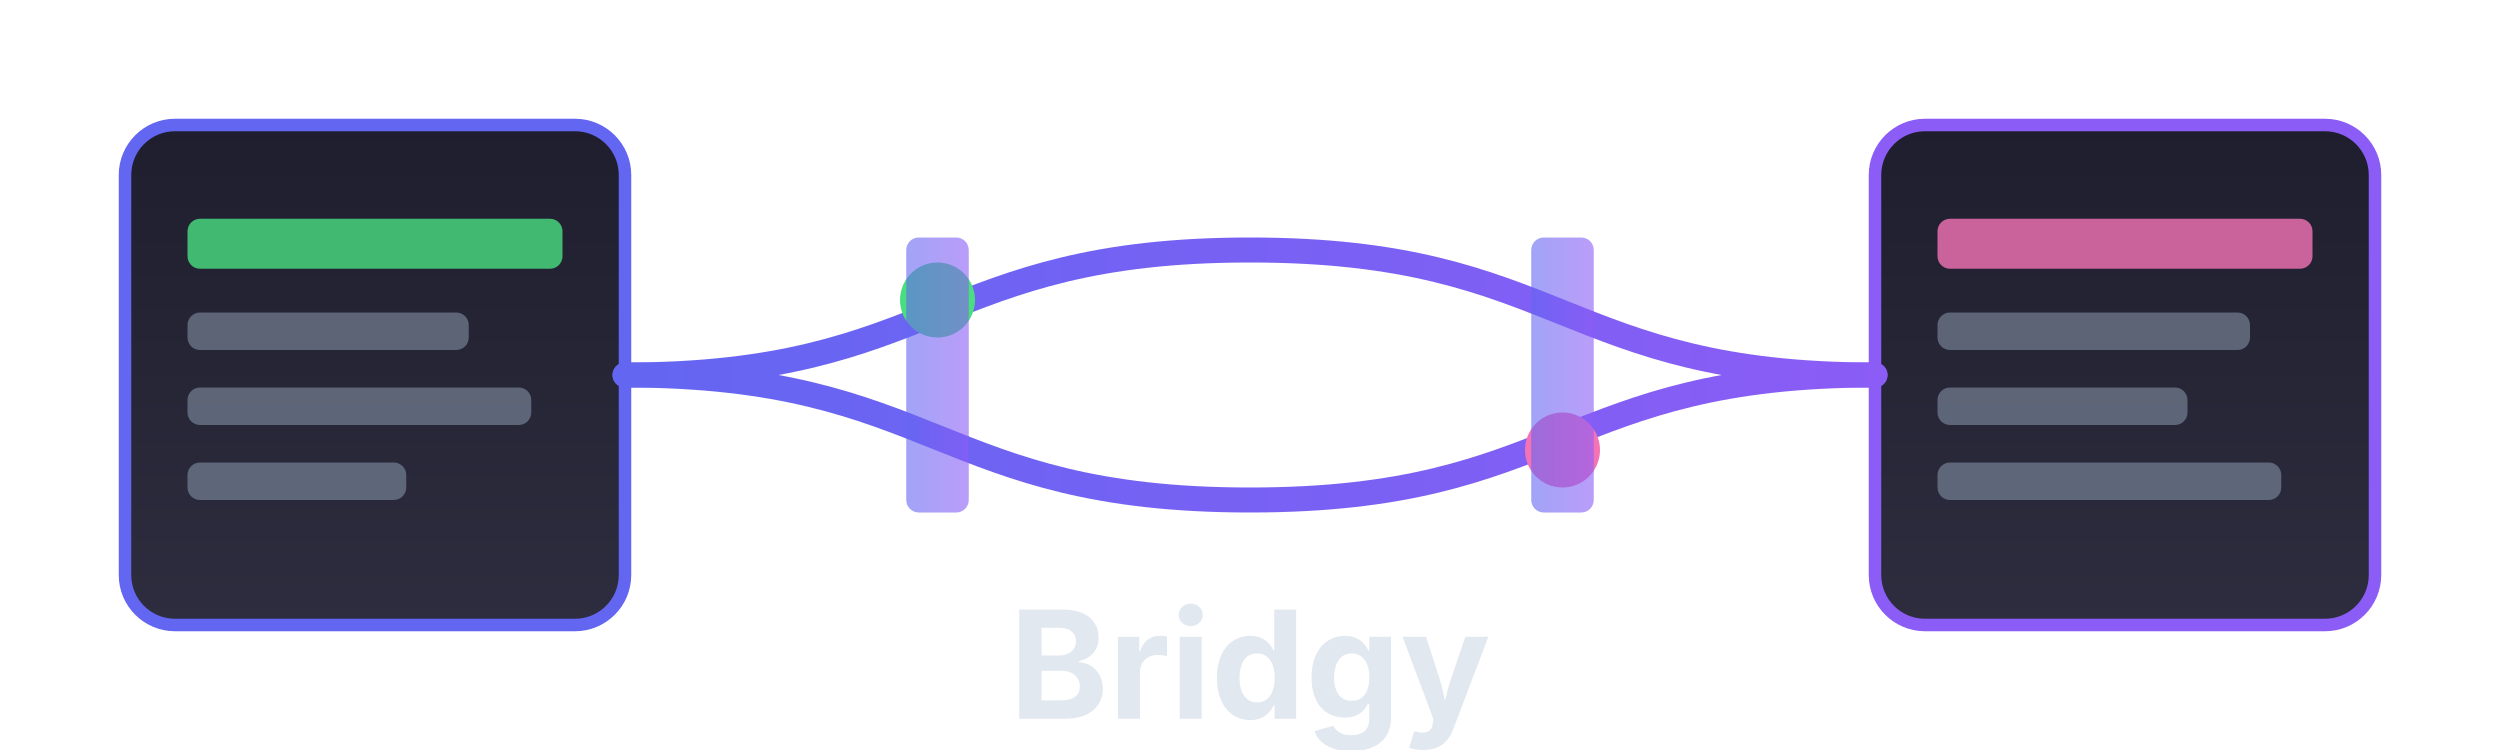
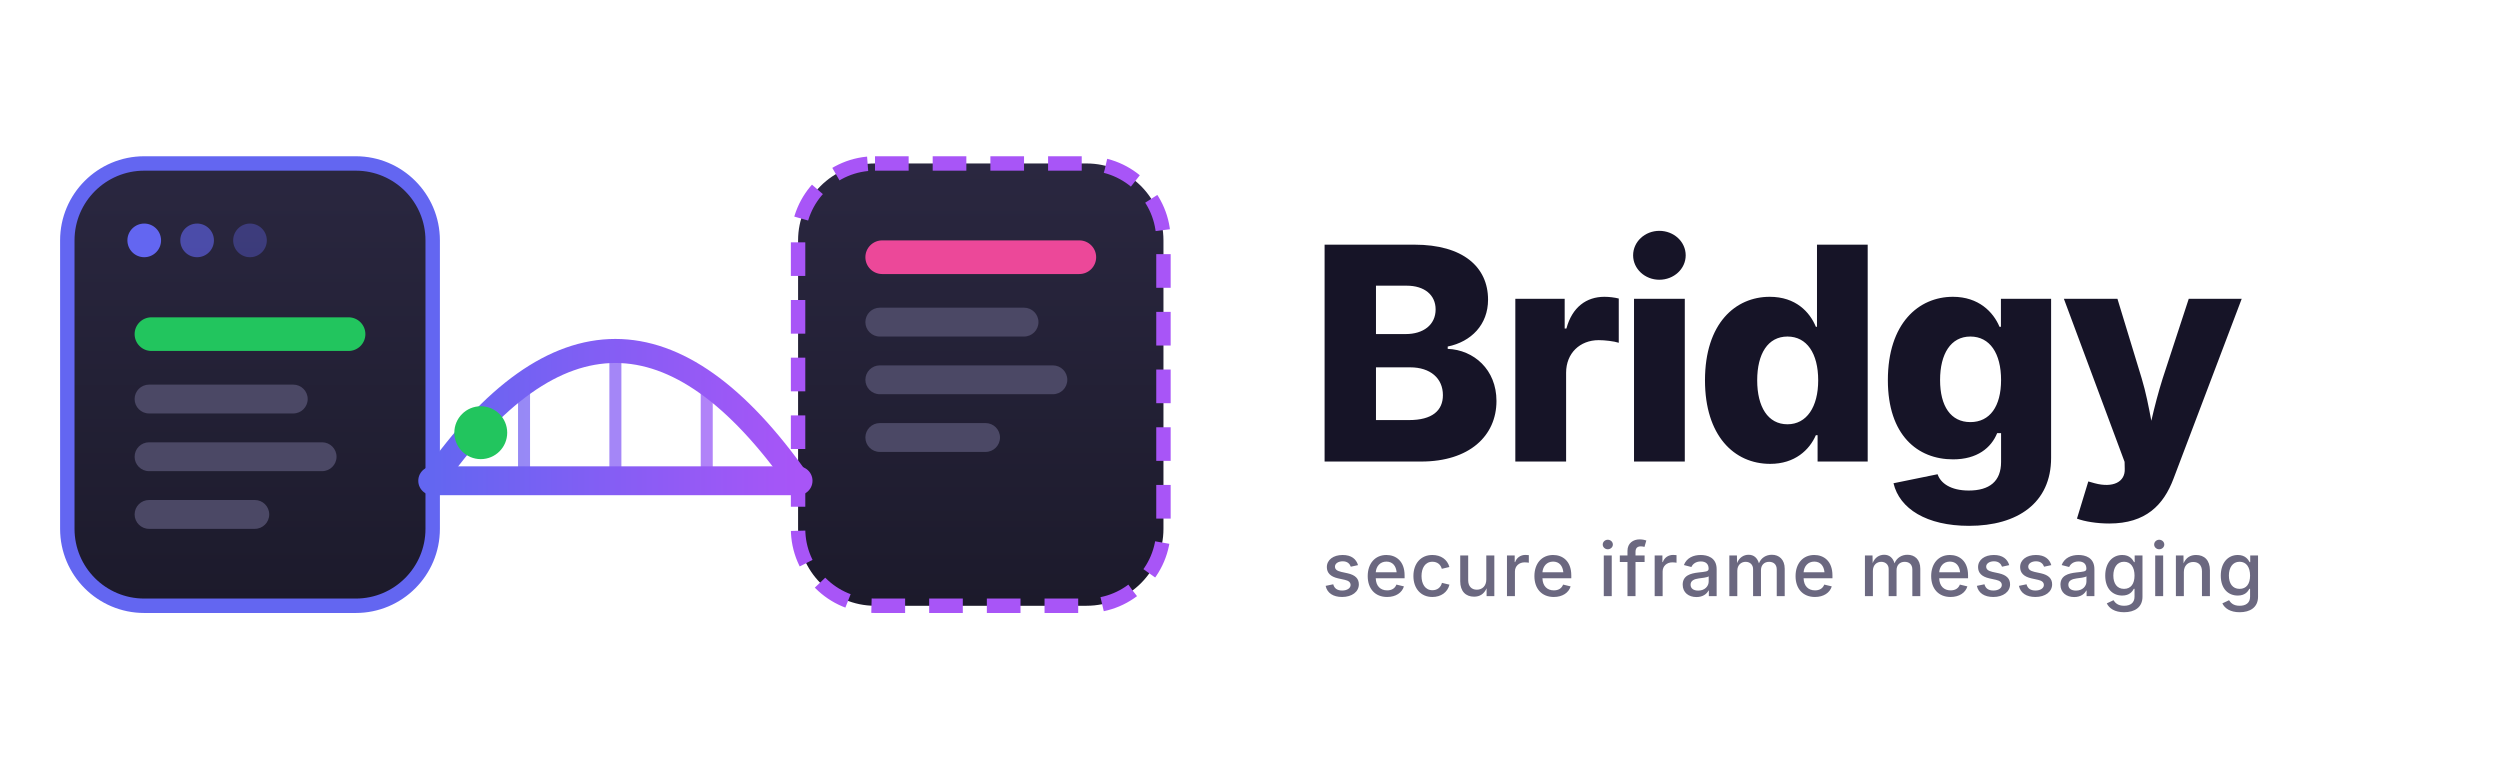
- <svg xmlns="http://www.w3.org/2000/svg" viewBox="0 0 400 120">
+ <svg xmlns="http://www.w3.org/2000/svg" viewBox="0 0 520 160" width="520" height="160" role="img" aria-labelledby="t d">
  <defs>
-     <linearGradient id="bridgeGradient" x1="0%" y1="0%" x2="100%" y2="0%">
-       <stop offset="0%" style="stop-color:#6366f1" />
-       <stop offset="100%" style="stop-color:#8b5cf6" />
+     <linearGradient id="brand" gradientUnits="userSpaceOnUse" x1="90" y1="0" x2="166" y2="0">
+       <stop offset="0" stop-color="#6366F1" />
+       <stop offset="1" stop-color="#A855F7" />
    </linearGradient>
-     <linearGradient id="windowGradient" x1="0%" y1="0%" x2="0%" y2="100%">
-       <stop offset="0%" style="stop-color:#1e1e2e" />
-       <stop offset="100%" style="stop-color:#2d2d3f" />
+     <linearGradient id="pane" x1="0" y1="0" x2="0" y2="1">
+       <stop offset="0" stop-color="#2A2740" />
+       <stop offset="1" stop-color="#1C1A2B" />
    </linearGradient>
+     <style>
+       .word { fill: #161427; }
+       .tag  { fill: #6B6880; }
+       @media (prefers-color-scheme: dark) {
+         .word { fill: #F4F3FA; }
+         .tag  { fill: #A7A4BC; }
+       }
+       .pkt-out  { animation: out 2.4s cubic-bezier(.45,0,.55,1) infinite; }
+       .pkt-back { animation: back 2.4s cubic-bezier(.45,0,.55,1) infinite 1.2s; opacity: 0; }
+       @keyframes out  { 0% { transform: translateX(0);    opacity: 0 } 15%,85% { opacity: 1 } 100% { transform: translateX(56px);  opacity: 0 } }
+       @keyframes back { 0% { transform: translateX(0);    opacity: 0 } 15%,85% { opacity: 1 } 100% { transform: translateX(-56px); opacity: 0 } }
+       @media (prefers-reduced-motion: reduce) {
+         .pkt-out, .pkt-back { animation: none; opacity: 1; }
+       }
+     </style>
  </defs>
-   <rect x="20" y="20" width="80" height="80" rx="8" fill="url(#windowGradient)" stroke="#6366f1" stroke-width="2" />
-   <rect x="30" y="35" width="60" height="8" rx="2" fill="#4ade80" opacity="0.8" />
-   <rect x="30" y="50" width="45" height="6" rx="2" fill="#94a3b8" opacity="0.5" />
-   <rect x="30" y="62" width="55" height="6" rx="2" fill="#94a3b8" opacity="0.5" />
-   <rect x="30" y="74" width="35" height="6" rx="2" fill="#94a3b8" opacity="0.5" />
-   <rect x="300" y="20" width="80" height="80" rx="8" fill="url(#windowGradient)" stroke="#8b5cf6" stroke-width="2" />
-   <rect x="310" y="35" width="60" height="8" rx="2" fill="#f472b6" opacity="0.8" />
-   <rect x="310" y="50" width="50" height="6" rx="2" fill="#94a3b8" opacity="0.5" />
-   <rect x="310" y="62" width="40" height="6" rx="2" fill="#94a3b8" opacity="0.5" />
-   <rect x="310" y="74" width="55" height="6" rx="2" fill="#94a3b8" opacity="0.5" />
-   <path d="M100 60 C150 60, 150 40, 200 40 C250 40, 250 60, 300 60" fill="none" stroke="url(#bridgeGradient)" stroke-width="4" stroke-linecap="round" />
-   <path d="M100 60 C150 60, 150 80, 200 80 C250 80, 250 60, 300 60" fill="none" stroke="url(#bridgeGradient)" stroke-width="4" stroke-linecap="round" />
-   <circle cx="150" cy="48" r="6" fill="#4ade80">
-     <animate attributeName="cx" values="120;280" dur="2s" repeatCount="indefinite" />
-   </circle>
-   <circle cx="250" cy="72" r="6" fill="#f472b6">
-     <animate attributeName="cx" values="280;120" dur="2s" repeatCount="indefinite" />
-   </circle>
-   <rect x="145" y="38" width="10" height="44" rx="2" fill="url(#bridgeGradient)" opacity="0.6" />
-   <rect x="245" y="38" width="10" height="44" rx="2" fill="url(#bridgeGradient)" opacity="0.6" />
-   <text x="200" y="115" font-family="system-ui, -apple-system, sans-serif" font-size="24" font-weight="700" fill="#e2e8f0" text-anchor="middle">Bridgy</text>
+   <rect x="14" y="34" width="76" height="92" rx="16" fill="url(#pane)" stroke="#6366F1" stroke-width="3" />
+   <circle cx="30" cy="50" r="3.5" fill="#6366F1" />
+   <circle cx="41" cy="50" r="3.5" fill="#6366F1" opacity=".6" />
+   <circle cx="52" cy="50" r="3.5" fill="#6366F1" opacity=".35" />
+   <rect x="28" y="66" width="48" height="7" rx="3.5" fill="#22C55E" />
+   <rect x="28" y="80" width="36" height="6" rx="3" fill="#4B4865" />
+   <rect x="28" y="92" width="42" height="6" rx="3" fill="#4B4865" />
+   <rect x="28" y="104" width="28" height="6" rx="3" fill="#4B4865" />
+   <rect x="166" y="34" width="76" height="92" rx="16" fill="url(#pane)" stroke="#A855F7" stroke-width="3" stroke-dasharray="7 5" />
+   <rect x="180" y="50" width="48" height="7" rx="3.5" fill="#EC4899" />
+   <rect x="180" y="64" width="36" height="6" rx="3" fill="#4B4865" />
+   <rect x="180" y="76" width="42" height="6" rx="3" fill="#4B4865" />
+   <rect x="180" y="88" width="28" height="6" rx="3" fill="#4B4865" />
+   <path d="M90 100 Q128 46 166 100" fill="none" stroke="url(#brand)" stroke-width="5" stroke-linecap="round" />
+   <g stroke="url(#brand)" stroke-width="2.5" stroke-linecap="round" opacity=".75">
+     <line x1="109" y1="80" x2="109" y2="100" />
+     <line x1="128" y1="73" x2="128" y2="100" />
+     <line x1="147" y1="80" x2="147" y2="100" />
+   </g>
+   <line x1="90" y1="100" x2="166" y2="100" stroke="url(#brand)" stroke-width="6" stroke-linecap="round" />
+   <circle class="pkt-out" cx="100" cy="90" r="5.5" fill="#22C55E" />
+   <circle class="pkt-back" cx="156" cy="110" r="5.5" fill="#EC4899" />
+   <text class="word" x="272" y="96" font-family="-apple-system, BlinkMacSystemFont, 'Segoe UI', Inter, Helvetica, Arial, sans-serif" font-size="62" font-weight="800" letter-spacing="-1.5">Bridgy</text>
+   <text class="tag" x="275" y="124" font-family="-apple-system, BlinkMacSystemFont, 'Segoe UI', Inter, Helvetica, Arial, sans-serif" font-size="15.5" font-weight="500" letter-spacing=".4">secure iframe messaging</text>
</svg>
